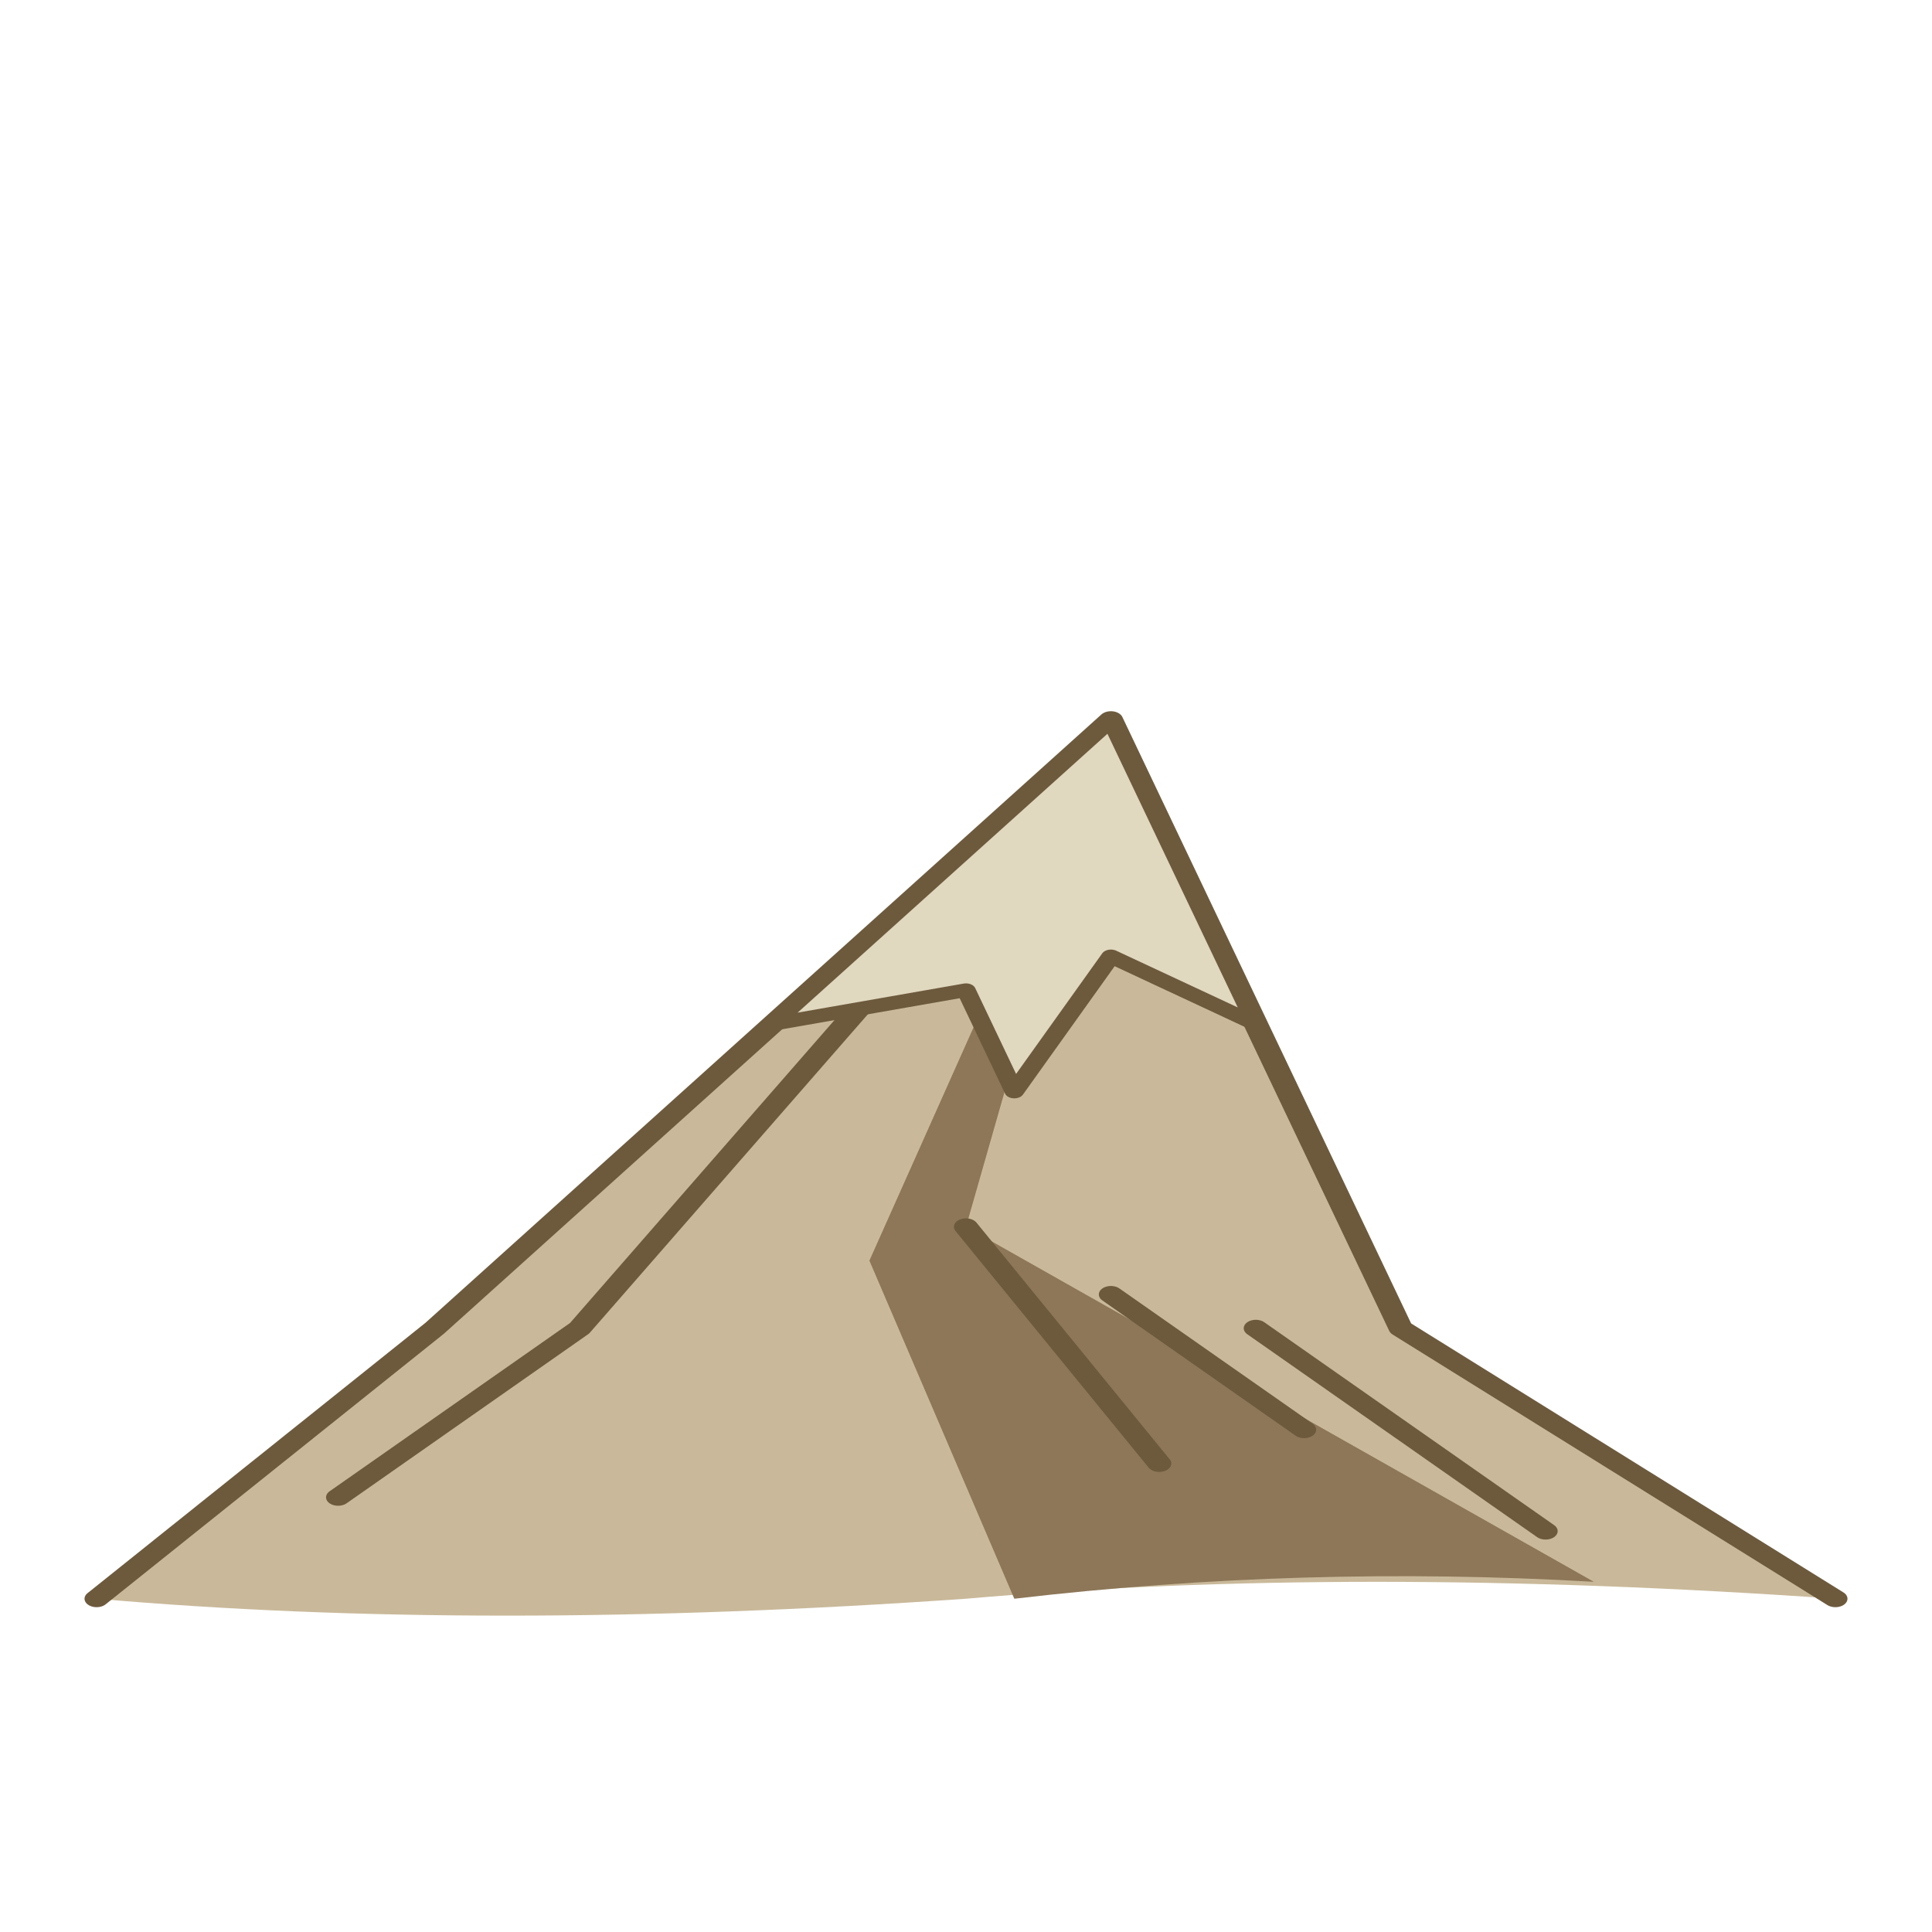
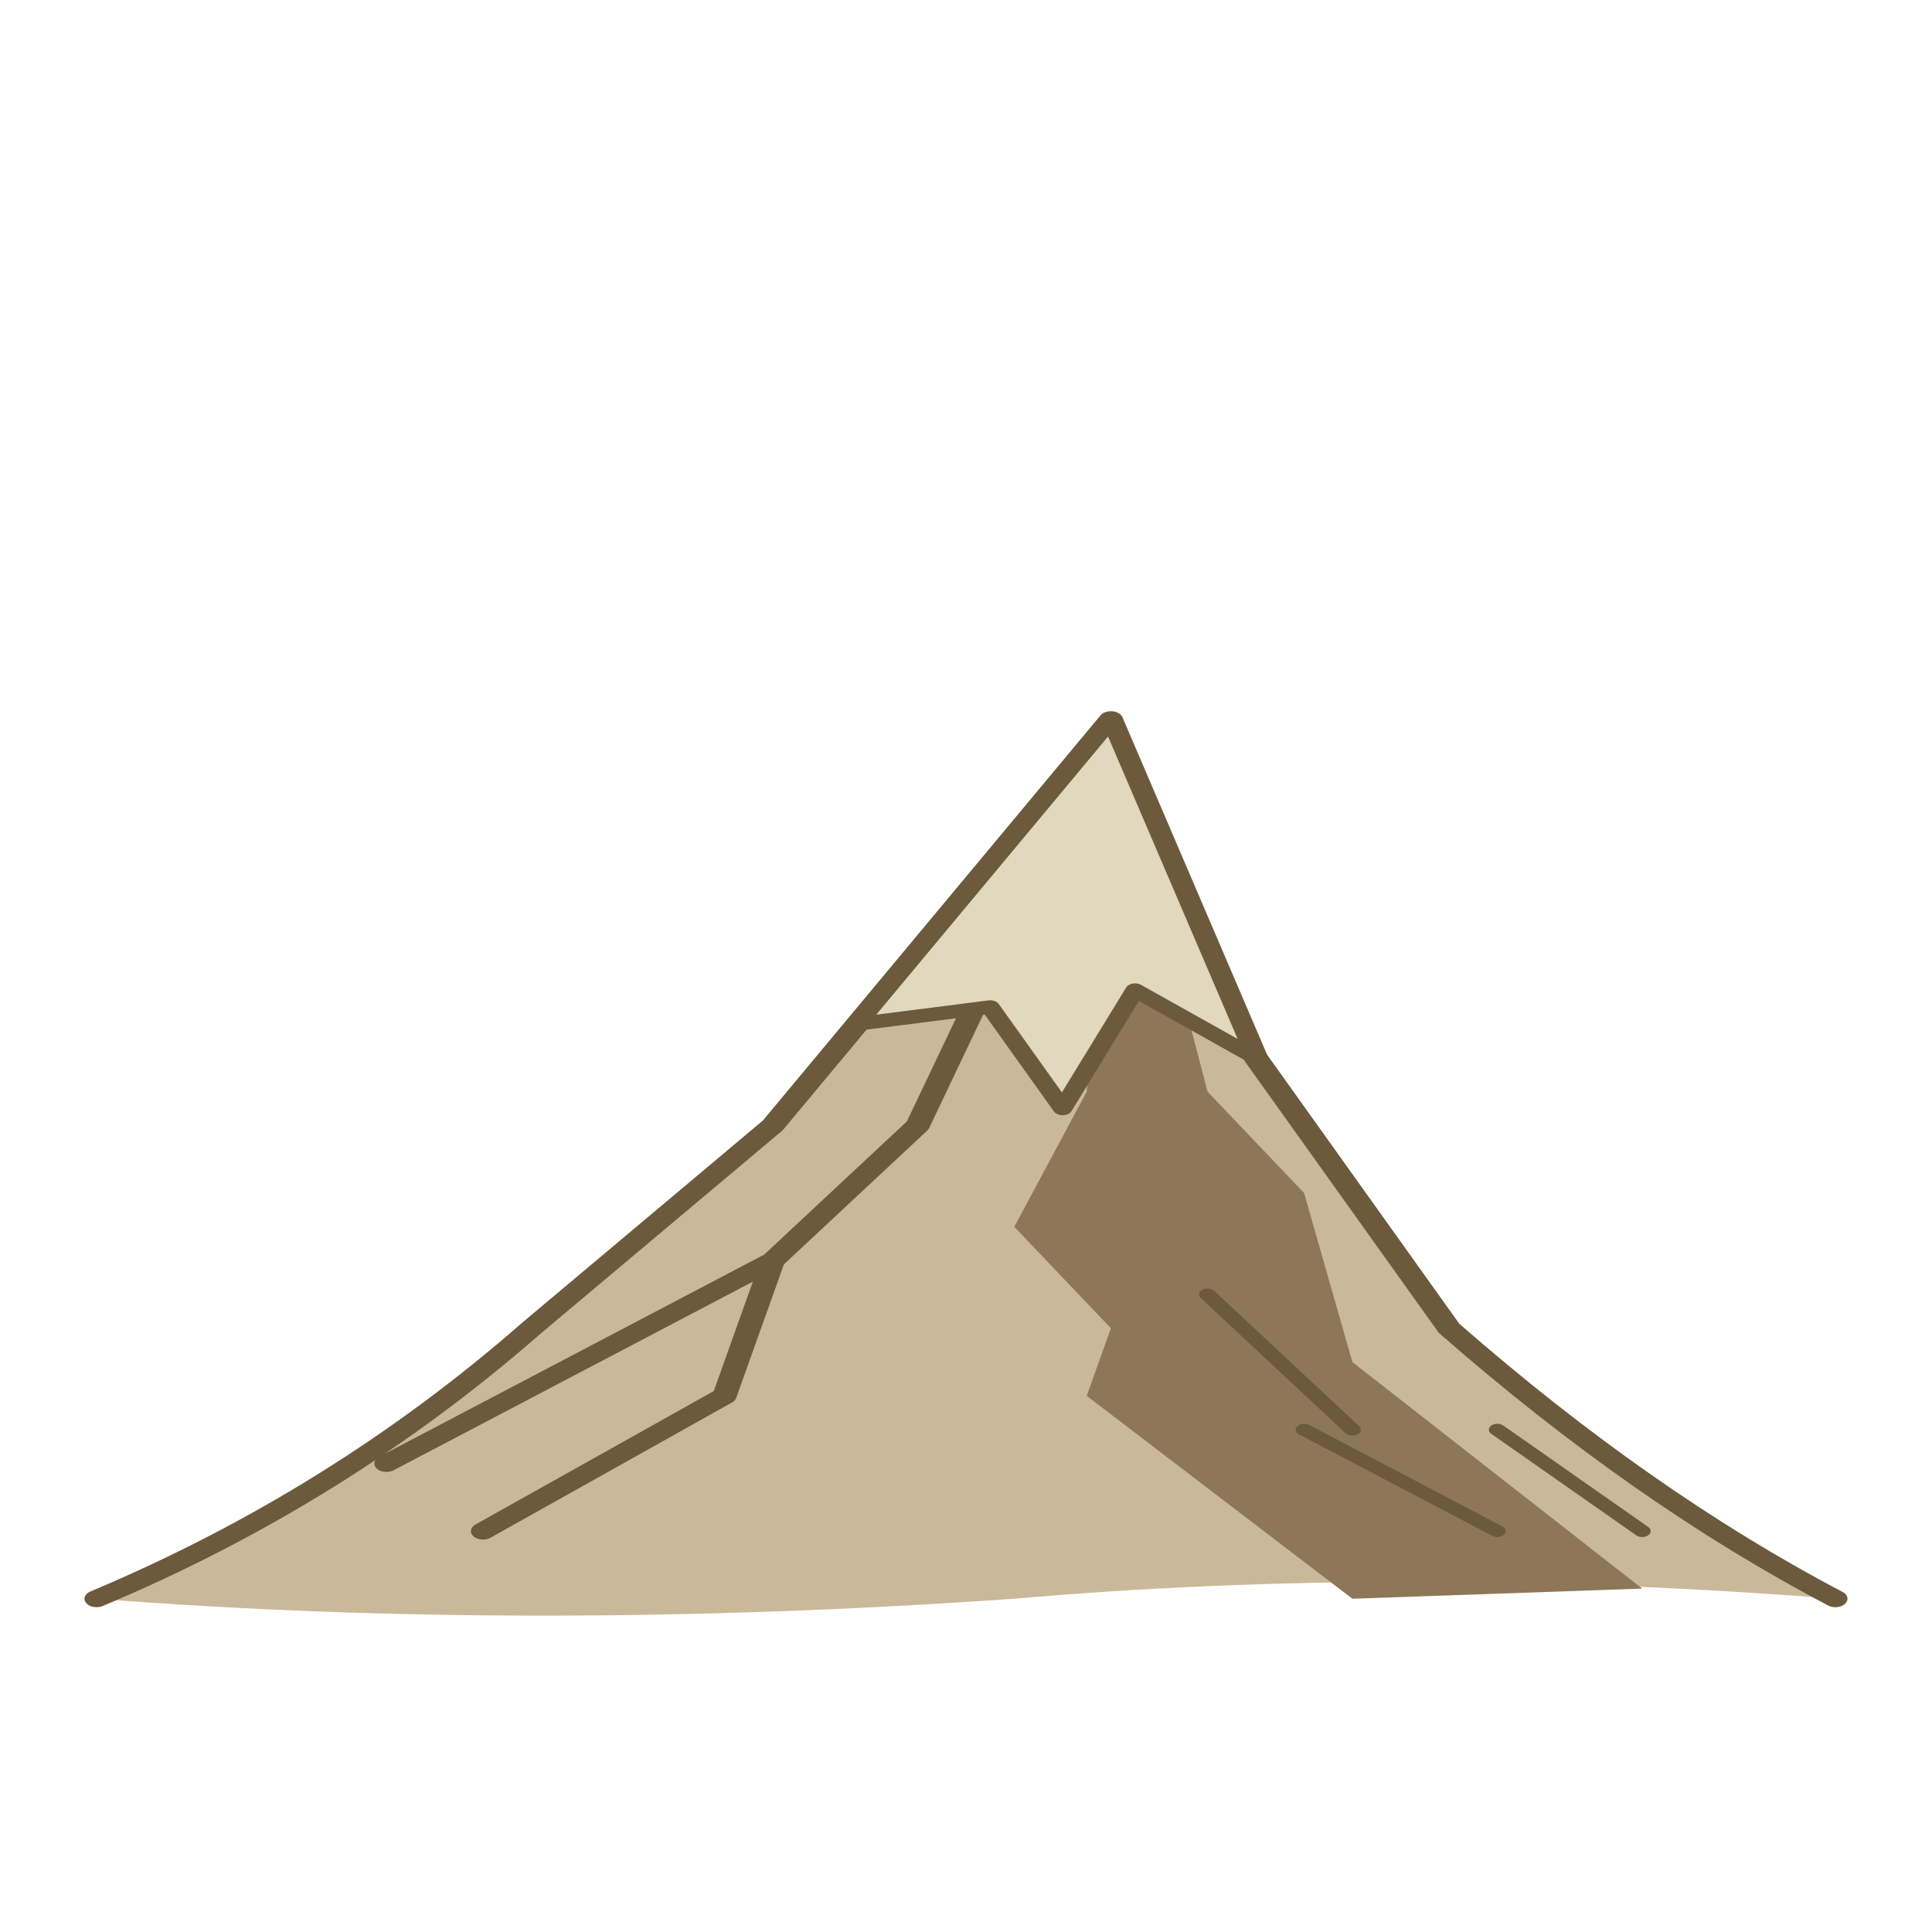
<svg xmlns="http://www.w3.org/2000/svg" viewBox="0 0 40 40">
-   <g transform="translate(0 10) scale(1 .7)" stroke="#6d5a3d" stroke-width=".65" stroke-linecap="round" stroke-linejoin="round">
-     <path d="M2 33L9 25L23 7L29 25L38 33Q28 32 20 33Q10 34 2 33Z" fill="#c9b99a" stroke="none" />
-     <path d="M23 7L20 22L33 32.5Q27 32 21 33L18 23Z" fill="#8d7758" stroke="none" />
-     <path d="M2 33L9 25L23 7L29 25L38 33M23 7L12 25L7 30M20 22L24 29M23 24L27 28M26 25L32 31" fill="none" stroke-width=".5" />
-     <path d="M23 7L26 16L23 14L21 18L20 15L16 16Z" fill="#e0d8bf" stroke-width=".4" />
+   <g transform="translate(0 10) scale(1 .7)" stroke="#6d5a3d" stroke-width=".55" stroke-linecap="round" stroke-linejoin="round">
+     <path d="M2 33Q7 30 11 25L16 19L23 7L26 17L30 25Q34 30 38 33Q29 32 21 33Q11 34 2 33Z" fill="#c9b99a" stroke="none" />
+     <path d="M23 7L22.5 18L21 22L23 25L22.5 27L28 33L34 32.7L28 26L27 21L25 18Z" fill="#8d7758" stroke="none" />
+     <path d="M2 33Q7 30 11 25L16 19L23 7L26 17L30 25Q34 30 38 33M23 7L19 19L16 23L15 27L10 31M16 23L12 26L8 29" fill="none" stroke-width=".5" />
+     <path d="M25 24L28 28M27 28L31 31M31 28L34 31" fill="none" stroke-width=".35" />
+     <path d="M23 7L26 17L23.5 15L22 18.5L20.5 15.5L17.75 16Z" fill="#e0d8bf" stroke-width=".4" />
  </g>
</svg>
